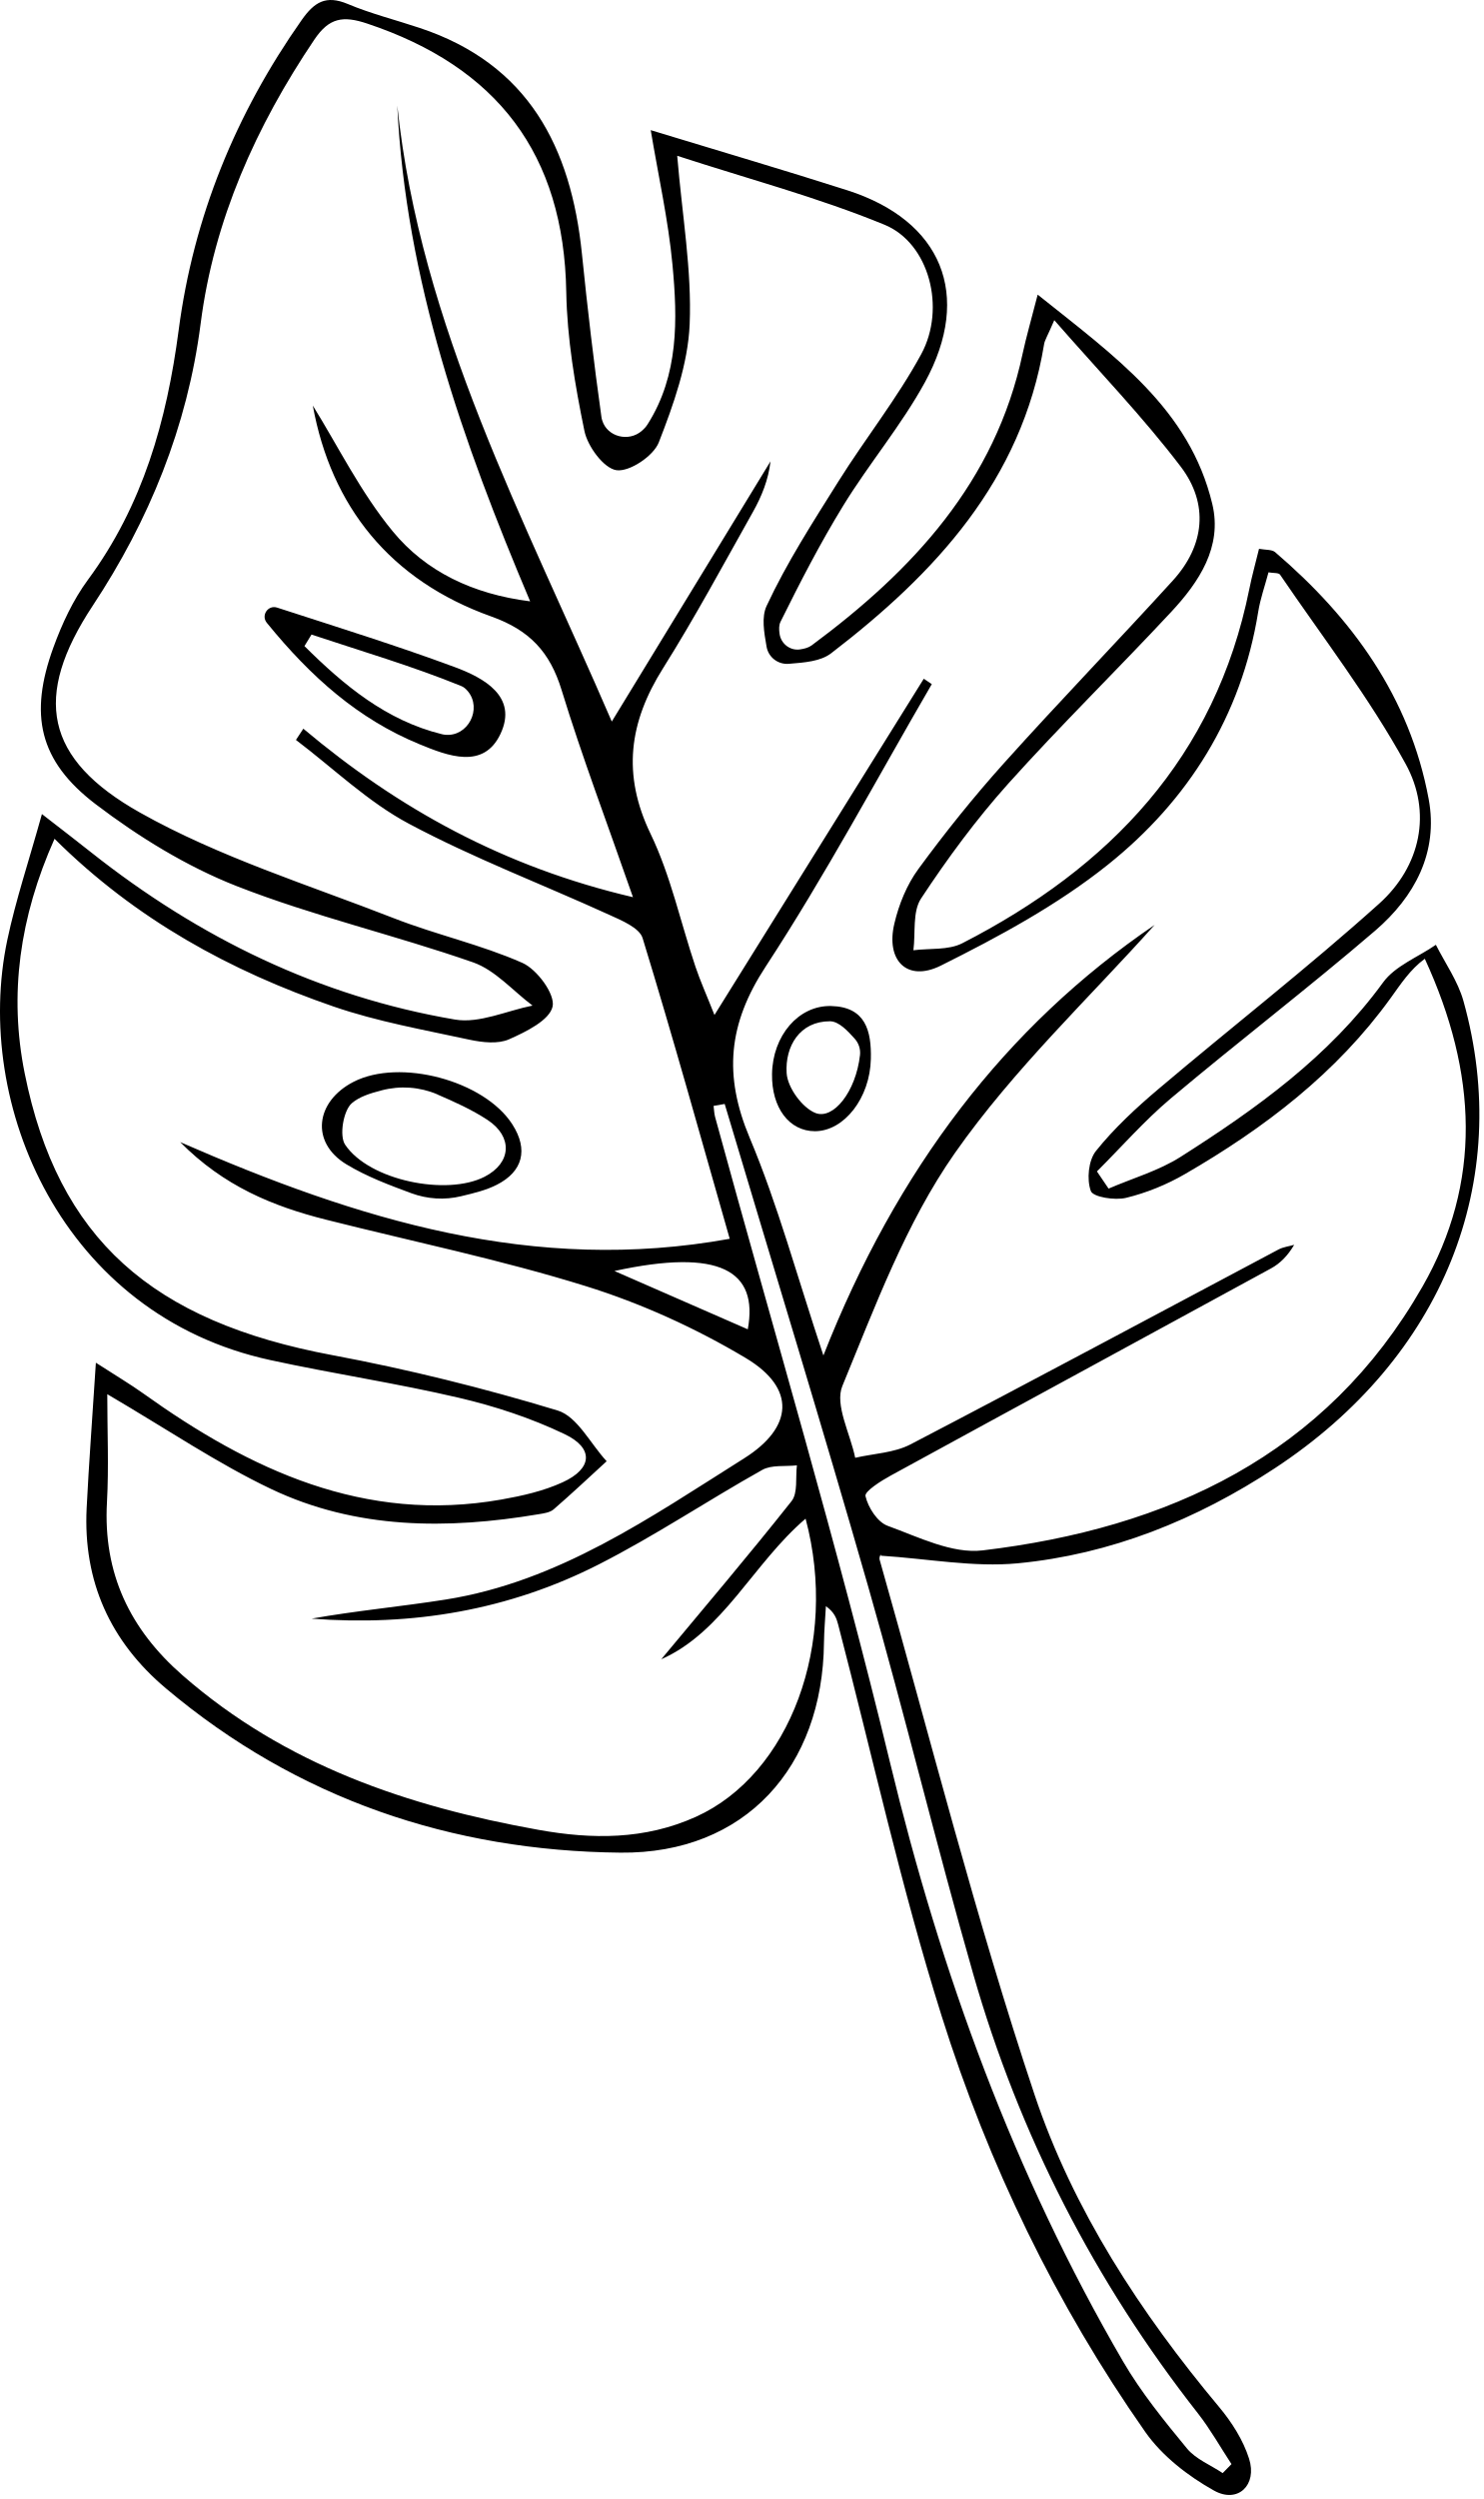
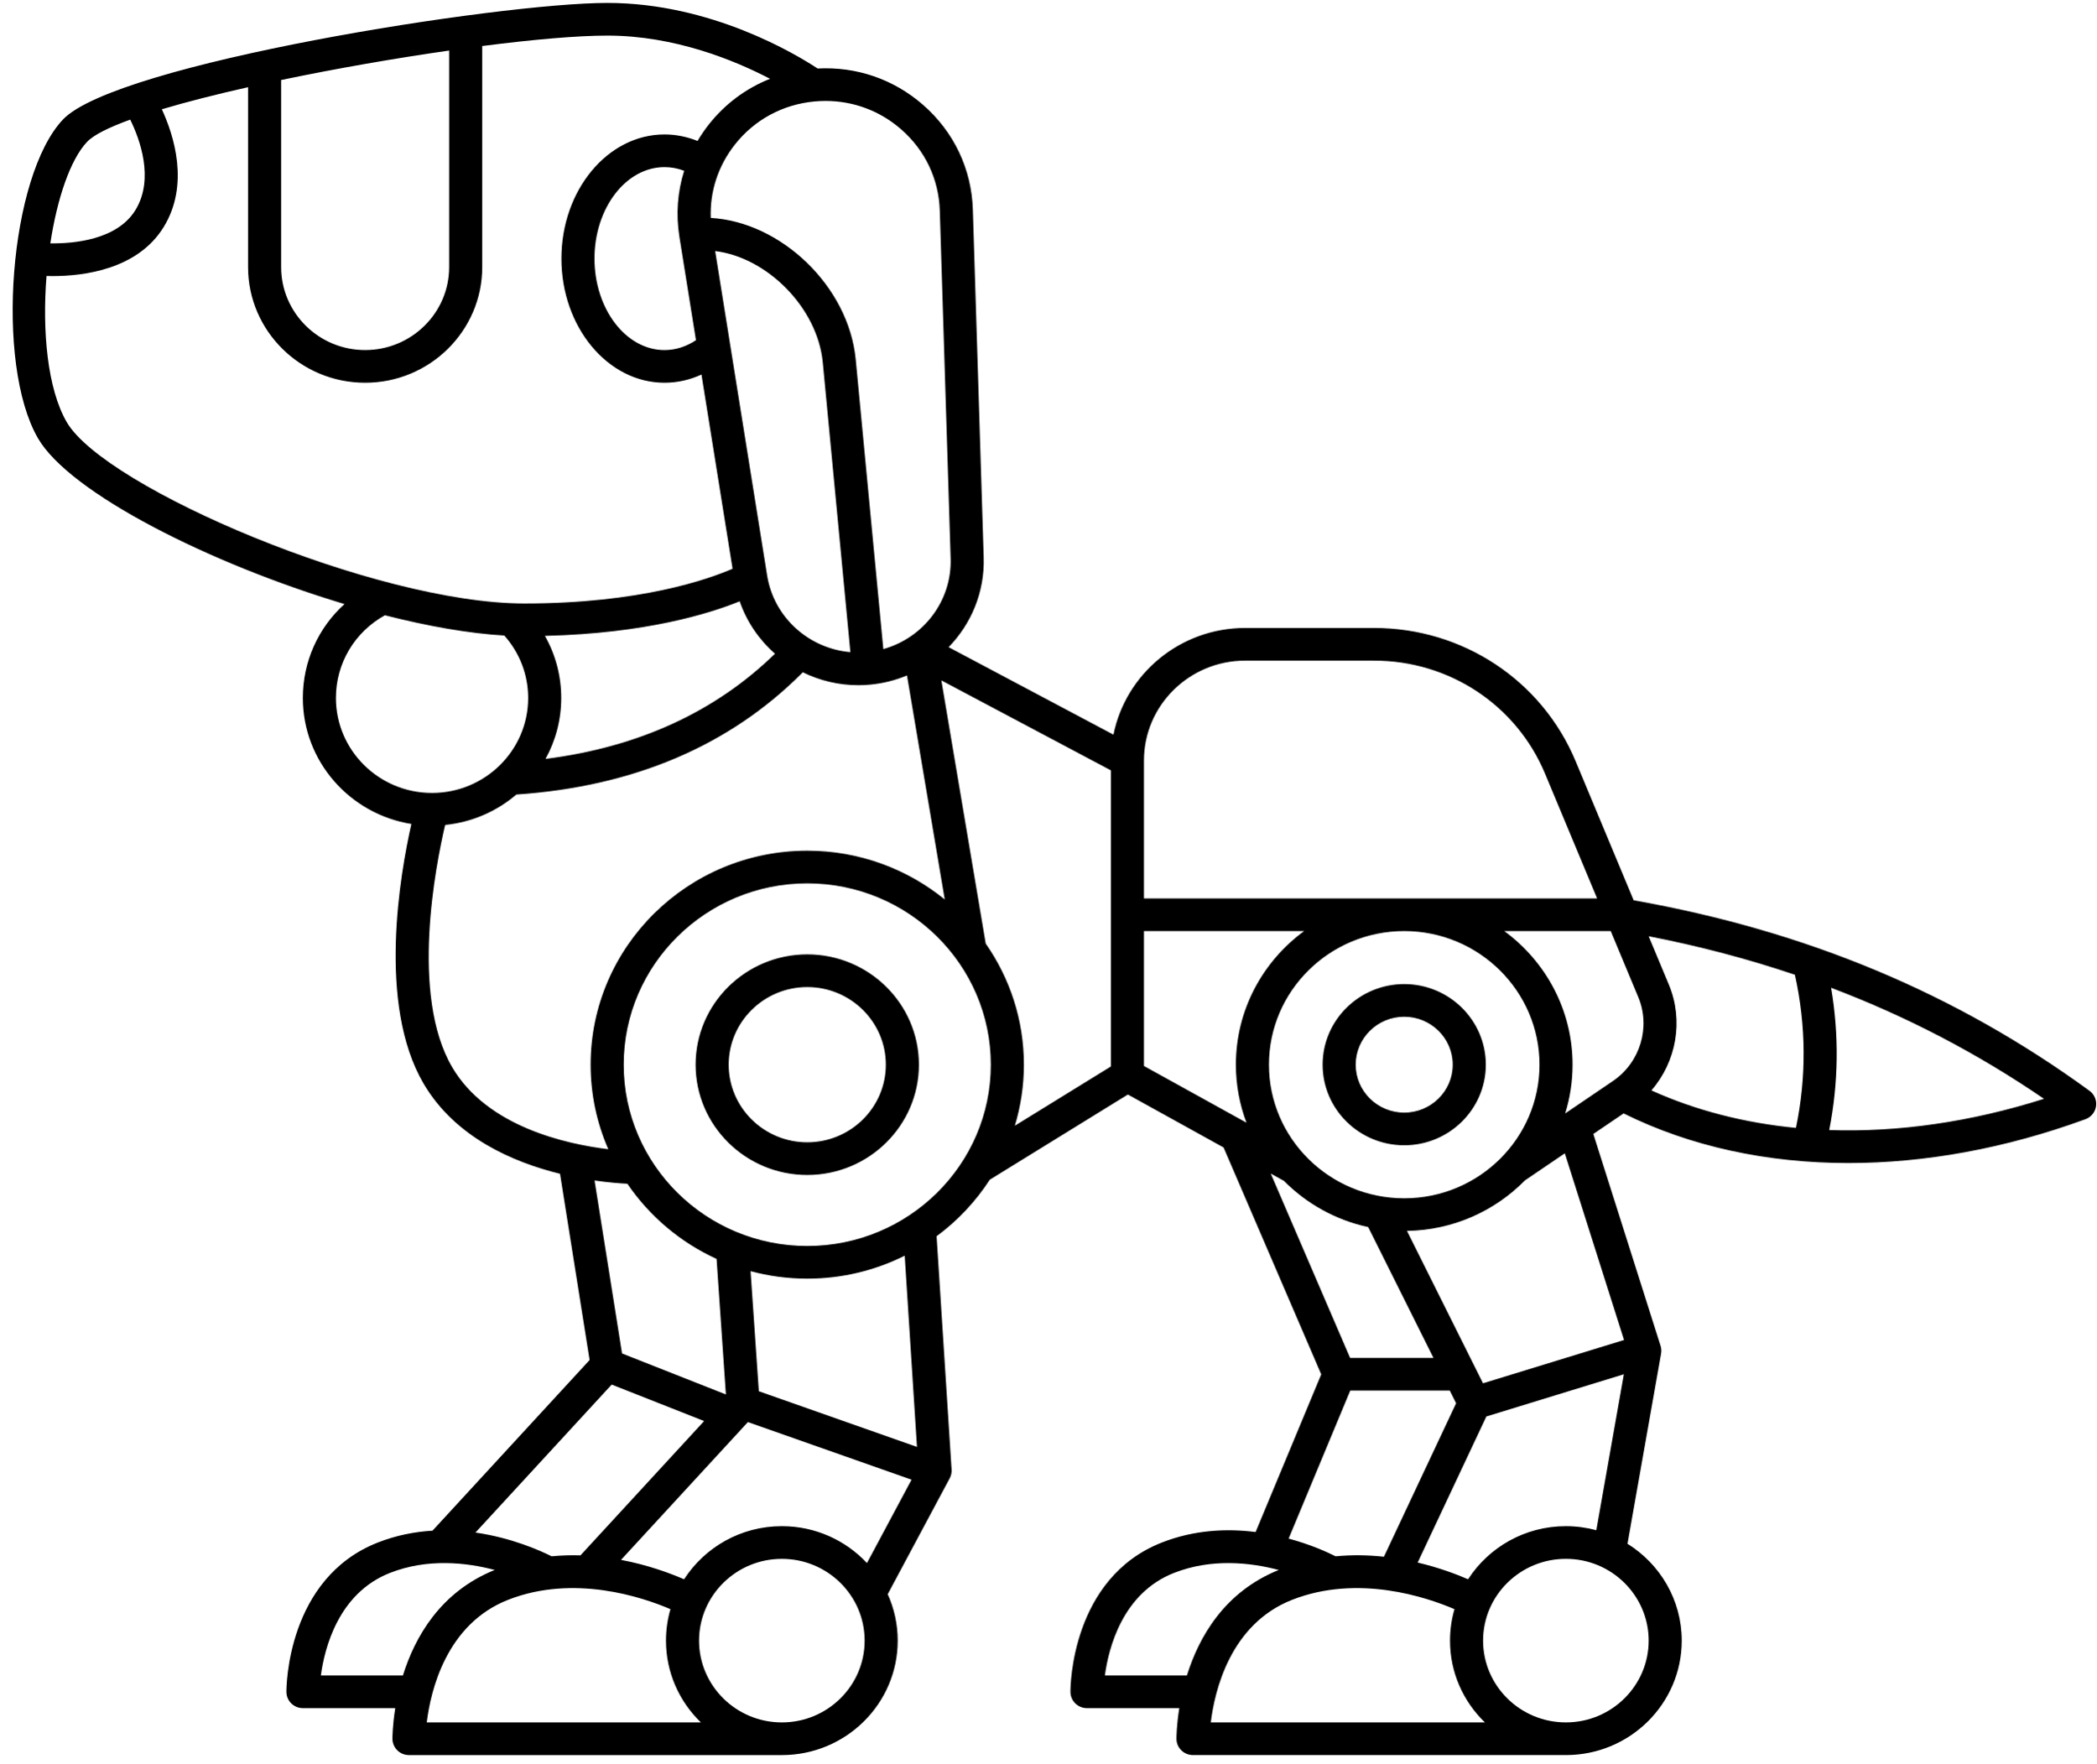
- <svg xmlns="http://www.w3.org/2000/svg" width="117" height="197" viewBox="0 0 117 197" fill="none">
-   <path d="M51.318 10.262C56.8 11.933 61.839 13.408 66.84 15.01C74.26 17.396 76.697 23.24 72.937 30.127C71.075 33.533 68.518 36.553 66.486 39.87C64.675 42.82 63.086 45.91 61.548 49.012C61.415 49.278 61.421 49.613 61.472 49.968C61.58 50.74 62.295 51.303 63.067 51.196C63.422 51.145 63.745 51.063 63.998 50.879C71.968 44.973 78.489 37.99 80.641 27.861C80.92 26.57 81.293 25.297 81.825 23.227C87.915 28.102 93.796 32.223 95.594 39.731C96.404 43.111 94.549 45.884 92.34 48.252C88.099 52.804 83.642 57.166 79.489 61.793C76.969 64.604 74.703 67.681 72.626 70.834C71.943 71.872 72.202 73.537 72.025 74.91C73.317 74.746 74.785 74.917 75.874 74.36C87.51 68.396 95.841 59.698 98.513 46.435C98.715 45.416 99 44.416 99.278 43.264C99.791 43.358 100.291 43.308 100.551 43.529C106.635 48.733 111.167 54.969 112.655 62.983C113.44 67.2 111.535 70.701 108.445 73.359C103.172 77.886 97.639 82.115 92.321 86.591C90.238 88.344 88.434 90.414 86.497 92.345C86.801 92.794 87.111 93.244 87.415 93.7C89.32 92.877 91.371 92.294 93.1 91.193C99.076 87.394 104.799 83.299 109.059 77.449C110.009 76.138 111.813 75.455 113.225 74.48C113.966 75.949 114.96 77.348 115.396 78.905C119.378 93.143 113.763 107.045 100.526 115.743C94.36 119.795 87.599 122.536 80.242 123.239C76.767 123.568 73.196 122.878 69.448 122.637C69.531 122.397 69.296 122.713 69.36 122.947C73.361 137.027 76.938 151.245 81.572 165.11C84.61 174.207 89.934 182.335 96.145 189.767C97.139 190.958 98.031 192.363 98.493 193.819C99.158 195.902 97.607 197.383 95.733 196.339C93.689 195.199 91.644 193.616 90.314 191.724C83.249 181.645 77.925 170.598 74.247 158.912C71.056 148.776 68.777 138.35 66.087 128.05C65.96 127.569 65.796 127.1 65.125 126.619C65.074 127.575 64.985 128.531 64.973 129.487C64.878 139.287 58.769 146.149 48.925 146.048C35.617 145.915 23.437 141.819 13.087 133.102C8.687 129.398 6.547 124.657 6.832 118.889C7.009 115.338 7.281 111.793 7.56 107.425C9.269 108.526 10.295 109.134 11.263 109.824C19.721 115.876 28.73 120.111 39.53 118.212C41.176 117.921 42.86 117.541 44.366 116.851C46.721 115.775 46.848 114.16 44.518 113.053C41.885 111.793 39.042 110.856 36.194 110.191C31.268 109.039 26.254 108.292 21.31 107.216C4.914 103.664 -2.17 87.059 0.577 74.094C1.236 70.973 2.261 67.928 3.306 64.174C5.104 65.573 6.155 66.37 7.186 67.193C15.682 73.916 25.178 78.557 35.883 80.374C37.801 80.697 39.954 79.677 41.992 79.272C40.441 78.107 39.055 76.48 37.308 75.866C31.148 73.714 24.741 72.233 18.677 69.859C14.72 68.308 10.941 65.978 7.541 63.395C3.053 59.976 2.287 56.324 4.211 51.038C4.888 49.176 5.762 47.296 6.933 45.707C11.27 39.832 13.15 33.153 14.087 26.031C15.258 17.099 18.588 8.97 23.785 1.582C24.786 0.158 25.697 -0.405 27.413 0.31C29.249 1.082 31.205 1.57 33.098 2.203C41.663 5.045 45.031 11.604 45.886 20.005C46.323 24.303 46.823 28.595 47.424 32.868C47.437 32.964 47.456 33.052 47.487 33.141C47.88 34.445 49.583 34.863 50.608 33.964C50.792 33.806 50.95 33.635 51.071 33.438C53.527 29.564 53.432 25.183 53.027 20.872C52.698 17.352 51.913 13.87 51.311 10.255L51.318 10.262ZM83.129 25.253C82.566 26.557 82.376 26.829 82.331 27.133C80.565 37.895 73.722 45.213 65.536 51.5C64.701 52.139 63.447 52.228 62.2 52.329C61.352 52.399 60.592 51.816 60.446 50.98C60.244 49.816 60.041 48.651 60.446 47.771C62.035 44.359 64.099 41.162 66.106 37.958C68.227 34.572 70.746 31.413 72.645 27.912C74.608 24.291 73.272 19.169 69.752 17.719C64.485 15.554 58.933 14.085 53.4 12.281C53.793 17.01 54.559 21.309 54.382 25.563C54.249 28.709 53.109 31.887 51.95 34.869C51.533 35.945 49.64 37.211 48.608 37.066C47.608 36.92 46.329 35.185 46.082 33.964C45.341 30.362 44.715 26.677 44.651 23.012C44.468 12.123 39.182 5.273 28.964 1.861C27.039 1.215 25.951 1.399 24.792 3.114C20.19 9.939 16.866 17.346 15.822 25.5C14.777 33.654 11.745 41.041 7.313 47.746C2.571 54.925 3.508 59.825 11.042 64.06C17.303 67.579 24.33 69.757 31.072 72.391C34.396 73.689 37.934 74.467 41.188 75.904C42.347 76.417 43.784 78.373 43.575 79.342C43.341 80.424 41.473 81.342 40.138 81.931C39.264 82.317 38.036 82.178 37.029 81.963C33.433 81.184 29.768 80.538 26.305 79.348C18.189 76.55 10.725 72.505 4.3 66.123C1.54 72.302 0.698 78.405 1.945 84.603C4.572 97.682 11.985 104.171 26.216 106.83C32.199 107.95 38.143 109.425 43.968 111.191C45.519 111.66 46.557 113.812 47.836 115.192C46.449 116.465 45.075 117.756 43.657 118.984C43.366 119.238 42.879 119.301 42.461 119.371C35.257 120.58 28.09 120.567 21.386 117.383C17.151 115.37 13.226 112.698 8.459 109.906C8.459 112.869 8.586 115.654 8.434 118.427C8.123 124.017 10.232 128.436 14.403 132.076C22.475 139.129 32.148 142.402 42.461 144.25C46.69 145.01 50.843 145.041 54.869 143.224C62.276 139.888 66.15 129.538 63.523 119.719C59.383 123.258 57.015 128.645 52.141 130.804C55.496 126.771 59.028 122.618 62.415 118.339C62.928 117.693 62.719 116.471 62.839 115.515C61.921 115.623 60.845 115.458 60.104 115.876C55.787 118.294 51.653 121.067 47.247 123.308C40.138 126.936 32.503 128.215 24.57 127.6C28.078 126.974 31.629 126.651 35.149 126.094C44.069 124.676 51.292 119.611 58.693 114.952C62.535 112.527 62.801 109.444 58.807 107.057C54.875 104.709 50.577 102.753 46.202 101.392C39.473 99.296 32.534 97.872 25.685 96.143C21.519 95.093 17.638 93.504 14.207 90.034C28.255 96.162 42.081 100.455 57.541 97.656C55.268 89.699 53.077 81.798 50.672 73.954C50.425 73.138 49.007 72.555 48.019 72.106C42.758 69.707 37.327 67.649 32.237 64.933C29.015 63.218 26.286 60.565 23.336 58.33L23.918 57.444C31.408 63.737 39.707 68.339 49.912 70.726C47.874 64.87 45.905 59.685 44.284 54.399C43.366 51.398 41.764 49.676 38.745 48.6C30.756 45.751 26.115 39.921 24.665 31.97C26.628 35.122 28.432 38.813 30.977 41.896C33.573 45.049 37.282 46.84 41.803 47.404C36.466 34.793 31.99 22.081 31.325 8.318C33.155 25.734 41.321 40.826 48.241 56.881C52.672 49.626 56.718 42.998 60.757 36.369C60.592 37.819 60.06 39.13 59.37 40.358C57.047 44.492 54.799 48.676 52.28 52.684C49.608 56.931 49.038 61.046 51.305 65.744C52.888 69.035 53.666 72.714 54.837 76.202C55.217 77.335 55.711 78.424 56.338 80.013C62.054 70.834 67.448 62.167 72.842 53.507C73.051 53.646 73.266 53.791 73.475 53.931C69.145 61.376 65.087 68.998 60.377 76.195C57.414 80.716 57.047 84.767 59.111 89.686C61.333 94.972 62.833 100.562 64.928 106.855C70.689 92.193 79.28 80.912 91.049 72.91C85.978 78.588 79.945 84.261 75.292 90.902C71.436 96.409 69.012 102.974 66.422 109.261C65.808 110.755 67.049 113.015 67.435 114.92C68.891 114.585 70.499 114.534 71.784 113.869C81.496 108.811 91.144 103.626 100.817 98.498C101.19 98.302 101.64 98.251 102.051 98.131C101.545 98.992 100.943 99.6 100.222 99.992C90.238 105.443 80.236 110.856 70.252 116.313C69.474 116.737 68.163 117.566 68.246 117.94C68.448 118.832 69.189 119.991 69.993 120.282C72.43 121.168 75.089 122.511 77.495 122.219C92.081 120.478 104.546 114.743 112.161 101.436C116.871 93.212 116.504 84.603 112.351 75.581C111.193 76.43 110.458 77.569 109.667 78.665C105.388 84.603 99.703 88.927 93.448 92.548C92.011 93.383 90.409 94.035 88.795 94.428C87.915 94.643 86.193 94.371 86.016 93.89C85.68 92.978 85.826 91.471 86.421 90.731C87.858 88.939 89.58 87.344 91.34 85.856C97.126 80.956 103.115 76.297 108.749 71.239C112.035 68.288 112.934 64.028 110.838 60.217C107.977 55.001 104.299 50.24 100.937 45.302C100.823 45.137 100.399 45.188 100.026 45.118C99.734 46.214 99.38 47.201 99.215 48.227C97.892 56.444 93.695 63.104 87.358 68.168C83.382 71.346 78.773 73.834 74.19 76.12C71.531 77.443 69.828 75.721 70.525 72.802C70.879 71.296 71.506 69.745 72.418 68.504C74.532 65.617 76.779 62.819 79.166 60.16C83.534 55.298 88.08 50.601 92.479 45.77C95.012 42.991 95.322 39.706 93.106 36.787C90.15 32.894 86.731 29.355 83.129 25.234V25.253ZM57.142 87.027C56.85 87.078 56.559 87.129 56.268 87.179C56.306 87.47 56.312 87.768 56.388 88.053C61.022 105.013 66.062 121.871 70.183 138.951C74.197 155.569 79.957 171.39 88.554 186.153C89.979 188.596 91.789 190.825 93.594 193.015C94.29 193.863 95.461 194.319 96.411 194.959C96.645 194.724 96.873 194.49 97.107 194.25C96.234 192.92 95.448 191.515 94.474 190.268C86.307 179.86 80.369 168.294 76.735 155.595C73.836 145.472 71.367 135.223 68.467 125.1C64.821 112.369 60.927 99.714 57.142 87.021V87.027ZM58.965 104.791C59.813 100.182 56.787 98.378 48.45 100.195C52.178 101.828 55.553 103.297 58.965 104.791Z" fill="black" />
-   <path d="M21.038 49.096C20.563 48.513 21.133 47.665 21.854 47.899C26.837 49.514 31.407 50.938 35.883 52.597C38.118 53.426 40.859 54.895 39.466 57.851C38.124 60.7 35.294 59.579 33.06 58.661C28.267 56.686 24.539 53.401 21.038 49.096ZM24.564 50.02L24.007 50.932C27.109 54.015 30.458 56.8 34.839 57.876C34.921 57.895 35.01 57.914 35.098 57.921C36.896 58.104 38.042 55.882 36.89 54.489C36.731 54.3 36.56 54.154 36.364 54.078C32.522 52.514 28.514 51.337 24.57 50.026L24.564 50.02Z" fill="black" />
-   <path d="M36.364 94.299C35.06 94.616 33.693 94.527 32.439 94.065C30.749 93.438 28.932 92.767 27.305 91.78C24.463 90.051 24.874 86.835 27.862 85.291C31.515 83.404 38.187 85.177 40.403 88.64C41.682 90.64 41.214 92.356 39.181 93.394C38.365 93.812 37.453 94.04 36.364 94.299ZM34.503 86.278C33.11 85.677 31.553 85.569 30.084 85.956C29.135 86.202 28.337 86.462 27.748 86.962C27.077 87.532 26.735 89.532 27.216 90.241C29.116 93.065 35.225 94.293 38.206 92.767C40.346 91.672 40.447 89.602 38.441 88.285C37.2 87.469 35.82 86.854 34.503 86.285V86.278Z" fill="black" />
-   <path d="M60.877 84.674C60.921 81.648 62.96 79.249 65.53 79.306C68.265 79.369 68.721 81.281 68.67 83.471C68.607 86.554 66.562 89.169 64.264 89.175C62.232 89.175 60.839 87.327 60.877 84.674ZM67.815 83.167C67.866 82.693 67.708 82.224 67.385 81.87C66.866 81.293 66.15 80.508 65.441 80.508C63.055 80.508 61.896 82.49 62.029 84.598C62.099 85.731 63.251 87.32 64.296 87.738C65.695 88.295 67.486 86.086 67.815 83.167Z" fill="black" />
+ <svg xmlns="http://www.w3.org/2000/svg" width="145" height="122" viewBox="0 0 145 122" fill="none">
+   <path d="M97.136 79.23C100.249 79.23 102.781 76.729 102.781 73.654C102.781 70.58 100.249 68.079 97.136 68.079C94.024 68.079 91.492 70.58 91.492 73.654C91.492 76.729 94.024 79.23 97.136 79.23ZM97.136 70.339C98.987 70.339 100.493 71.826 100.493 73.654C100.493 75.483 98.987 76.97 97.136 76.97C95.286 76.97 93.78 75.483 93.78 73.654C93.78 71.826 95.286 70.339 97.136 70.339ZM144.538 75.46C135.277 68.708 124.955 64.398 113.009 62.282L108.997 52.665C106.659 47.062 101.185 43.442 95.05 43.442H86.131C81.632 43.442 77.871 46.619 77.023 50.822L65.62 44.77C67.188 43.16 68.12 40.954 68.046 38.567L67.296 14.503C67.208 11.688 65.983 9.112 63.845 7.248C61.815 5.478 59.242 4.596 56.557 4.738C55.079 3.763 49.191 0.202 42.018 0.202C34.51 0.202 8.04 4.391 4.362 8.26C0.655 12.157 -0.367 25.144 2.625 30.316C4.817 34.105 14.503 38.994 23.829 41.787C22.012 43.43 20.948 45.758 20.948 48.286C20.948 52.674 24.206 56.324 28.457 57.001C27.688 60.392 26.073 69.482 29.306 74.974C31.482 78.671 35.462 80.396 38.739 81.202L40.785 94.085L29.916 105.892C28.69 105.966 27.409 106.211 26.127 106.715C19.849 109.182 19.809 116.724 19.811 117.044C19.813 117.666 20.325 118.169 20.955 118.169H27.341C27.151 119.353 27.146 120.183 27.146 120.29C27.149 120.913 27.66 121.416 28.29 121.416H54.084C58.504 121.416 62.099 117.864 62.099 113.498C62.099 112.355 61.851 111.268 61.407 110.286L65.695 102.267C65.793 102.083 65.838 101.875 65.825 101.667L64.788 85.522C66.241 84.451 67.488 83.124 68.468 81.612L78.02 75.719L84.642 79.383L91.396 95.077L86.857 105.985C84.896 105.736 82.63 105.823 80.362 106.715C74.085 109.182 74.044 116.723 74.046 117.043C74.049 117.666 74.56 118.169 75.19 118.169H81.576C81.386 119.352 81.381 120.183 81.381 120.29C81.384 120.913 81.895 121.415 82.525 121.415H108.319C112.739 121.415 116.334 117.864 116.334 113.498C116.334 110.678 114.834 108.2 112.581 106.797L114.905 93.638C114.936 93.46 114.924 93.278 114.87 93.105L110.219 78.447L112.313 77.026C116.916 79.31 122.229 80.459 127.867 80.459C133.154 80.459 138.724 79.452 144.256 77.428C144.65 77.284 144.933 76.938 144.992 76.527C145.051 76.116 144.876 75.706 144.538 75.46ZM124.161 67.433C124.942 70.95 124.966 74.507 124.234 78.028C120.665 77.681 117.291 76.817 114.236 75.435C115.96 73.45 116.483 70.607 115.441 68.11L114.047 64.769C117.561 65.452 120.925 66.34 124.161 67.433ZM86.131 45.702H95.051C100.255 45.702 104.898 48.773 106.881 53.526L110.48 62.151H79.132V52.616C79.132 48.804 82.272 45.702 86.131 45.702ZM106.494 73.654C106.494 78.751 102.296 82.898 97.136 82.898C91.977 82.898 87.779 78.751 87.779 73.654C87.779 68.558 91.977 64.411 97.136 64.411C102.296 64.411 106.494 68.558 106.494 73.654ZM62.332 8.943C63.99 10.389 64.941 12.388 65.009 14.573L65.759 38.637C65.851 41.572 63.875 44.132 61.103 44.902L59.194 24.873C58.711 19.799 54.01 15.343 49.166 15.075C49.098 13.25 49.671 11.482 50.825 10.013C52.181 8.286 54.142 7.223 56.344 7.018C56.6 6.994 56.855 6.982 57.108 6.982C59.035 6.983 60.866 7.665 62.332 8.943ZM51.166 41.598C51.657 43.02 52.511 44.259 53.608 45.223C49.48 49.249 44.152 51.687 37.736 52.5C38.428 51.247 38.822 49.811 38.822 48.286C38.822 46.757 38.429 45.288 37.694 43.989C44.698 43.82 49.115 42.435 51.166 41.598ZM53.066 39.817L49.471 17.367C53.06 17.805 56.554 21.28 56.916 25.085L58.824 45.114C55.957 44.867 53.531 42.717 53.066 39.817ZM46.998 16.39L48.142 23.534C47.469 23.98 46.728 24.217 45.969 24.217C43.297 24.217 41.123 21.378 41.123 17.888C41.123 14.399 43.297 11.56 45.969 11.56C46.434 11.56 46.888 11.646 47.325 11.814C46.865 13.272 46.748 14.827 46.998 16.39ZM19.447 5.535C23.214 4.749 27.299 4.036 31.069 3.496V18.477C31.069 21.642 28.462 24.216 25.258 24.216C22.054 24.216 19.447 21.642 19.447 18.477V5.535ZM6.029 9.807C6.485 9.328 7.536 8.809 9.007 8.275C9.655 9.593 10.7 12.367 9.364 14.537C8.098 16.592 5.114 16.856 3.48 16.835C3.952 13.747 4.859 11.038 6.029 9.807ZM4.612 29.195C3.28 26.893 2.913 22.909 3.218 19.091C3.351 19.095 3.489 19.098 3.638 19.098C5.778 19.098 9.513 18.644 11.318 15.711C13.126 12.776 12.027 9.362 11.194 7.559C12.916 7.045 14.953 6.528 17.159 6.031V18.477C17.159 22.888 20.792 26.477 25.258 26.477C29.724 26.477 33.357 22.888 33.357 18.477V3.184C36.858 2.733 39.939 2.462 42.018 2.462C46.671 2.462 50.822 4.176 53.267 5.451C51.609 6.107 50.15 7.186 49.018 8.627C48.734 8.988 48.481 9.364 48.252 9.75C47.52 9.456 46.748 9.3 45.97 9.3C42.036 9.3 38.835 13.153 38.835 17.888C38.835 22.624 42.036 26.477 45.97 26.477C46.855 26.477 47.716 26.28 48.523 25.91L50.674 39.344C49.006 40.069 44.281 41.748 36.27 41.748C25.977 41.748 7.241 33.74 4.612 29.195ZM23.236 48.286C23.236 45.886 24.526 43.727 26.625 42.563C29.586 43.318 32.426 43.821 34.883 43.965C35.947 45.162 36.534 46.678 36.534 48.286C36.534 51.908 33.551 54.855 29.885 54.855C26.218 54.855 23.236 51.908 23.236 48.286ZM31.284 73.838C28.346 68.846 30.155 59.781 30.792 57.069C32.665 56.882 34.368 56.119 35.719 54.965C43.853 54.414 50.511 51.57 55.533 46.508C56.701 47.081 58.008 47.401 59.373 47.401C59.642 47.401 59.914 47.389 60.188 47.363C61.089 47.279 61.945 47.059 62.74 46.727L65.352 62.224C62.763 60.118 59.449 58.851 55.841 58.851C47.578 58.851 40.856 65.492 40.856 73.654C40.856 75.731 41.293 77.707 42.077 79.502C39.148 79.148 33.699 77.942 31.284 73.838ZM43.397 81.891C44.925 84.137 47.061 85.946 49.568 87.093L50.213 96.469L43.029 93.633L41.128 81.667C42.09 81.806 42.883 81.866 43.397 81.891ZM42.312 95.785L48.706 98.308L40.151 107.601C39.504 107.581 38.836 107.6 38.155 107.664C37.381 107.274 35.403 106.384 32.888 106.022L42.312 95.785ZM22.194 115.909C22.452 114.002 23.411 110.215 26.972 108.815C29.568 107.795 32.238 108.086 34.222 108.609C30.455 110.123 28.693 113.263 27.869 115.909H22.194V115.909ZM29.52 119.156C29.783 117.001 30.847 112.365 35.144 110.676C39.711 108.882 44.467 110.501 46.376 111.321C46.176 112.013 46.068 112.743 46.068 113.498C46.068 115.712 46.993 117.717 48.482 119.155H29.52V119.156ZM54.084 119.156C50.926 119.156 48.356 116.618 48.356 113.498C48.356 110.379 50.926 107.841 54.084 107.841C57.242 107.841 59.811 110.379 59.811 113.498C59.811 116.618 57.242 119.156 54.084 119.156ZM54.084 105.58C51.243 105.58 48.743 107.047 47.319 109.255C46.367 108.84 44.829 108.265 42.957 107.912L51.734 98.379L63.054 102.365L59.971 108.132C58.505 106.564 56.409 105.58 54.084 105.58ZM63.431 100.098L52.491 96.246L51.92 87.94C53.171 88.275 54.485 88.457 55.842 88.457C58.265 88.457 60.554 87.883 62.582 86.869L63.431 100.098ZM55.842 86.197C48.84 86.197 43.144 80.57 43.144 73.654C43.144 66.738 48.84 61.111 55.842 61.111C62.843 61.111 68.539 66.738 68.539 73.654C68.539 80.57 62.843 86.197 55.842 86.197ZM68.186 65.276L65.118 47.069L76.844 53.292V73.78L70.202 77.877C70.606 76.538 70.827 75.121 70.827 73.654C70.827 70.546 69.85 67.66 68.186 65.276ZM79.132 64.411H90.213C87.35 66.509 85.491 69.871 85.491 73.654C85.491 75.065 85.751 76.417 86.224 77.667L79.132 73.744V64.411ZM87.905 81.188L88.817 81.693C90.377 83.268 92.39 84.403 94.646 84.89L99.161 93.94H93.393L87.905 81.188ZM93.403 96.2H100.289L100.726 97.076L95.733 107.695C94.681 107.581 93.555 107.554 92.391 107.665C91.839 107.386 90.676 106.853 89.142 106.439L93.403 96.2ZM76.429 115.909C76.687 114.002 77.647 110.215 81.208 108.815C83.803 107.796 86.472 108.086 88.456 108.61C84.689 110.124 82.928 113.263 82.104 115.909H76.429V115.909ZM83.755 119.156C84.018 117.001 85.082 112.365 89.379 110.676C93.946 108.882 98.702 110.501 100.612 111.321C100.411 112.013 100.304 112.743 100.304 113.498C100.304 115.712 101.228 117.717 102.717 119.155H83.755V119.156ZM114.046 113.498C114.046 116.617 111.477 119.155 108.319 119.155C105.16 119.155 102.592 116.617 102.592 113.498C102.592 110.378 105.161 107.84 108.319 107.84C111.477 107.84 114.046 110.378 114.046 113.498ZM108.319 105.58C105.478 105.58 102.978 107.047 101.554 109.255C100.755 108.906 99.542 108.446 98.067 108.098L102.819 97.992L112.329 95.072L110.424 105.859C109.752 105.679 109.047 105.58 108.319 105.58ZM112.343 92.701L102.588 95.696L97.328 85.153C100.525 85.102 103.411 83.773 105.488 81.66L108.246 79.787L112.343 92.701ZM108.27 77.029C108.602 75.961 108.782 74.828 108.782 73.654C108.782 69.871 106.922 66.509 104.059 64.411H111.423L113.325 68.972C114.196 71.06 113.461 73.503 111.578 74.782L108.27 77.029ZM126.536 78.177C127.179 74.906 127.222 71.608 126.666 68.334C131.896 70.316 136.783 72.863 141.392 76.016C136.333 77.623 131.291 78.34 126.536 78.177ZM55.842 66.024C51.583 66.024 48.118 69.447 48.118 73.654C48.118 77.862 51.583 81.285 55.842 81.285C60.1 81.285 63.565 77.862 63.565 73.654C63.565 69.447 60.1 66.024 55.842 66.024ZM55.842 79.024C52.844 79.024 50.406 76.616 50.406 73.654C50.406 70.694 52.844 68.285 55.842 68.285C58.839 68.285 61.277 70.694 61.277 73.654C61.277 76.615 58.839 79.024 55.842 79.024Z" fill="black" />
</svg>
